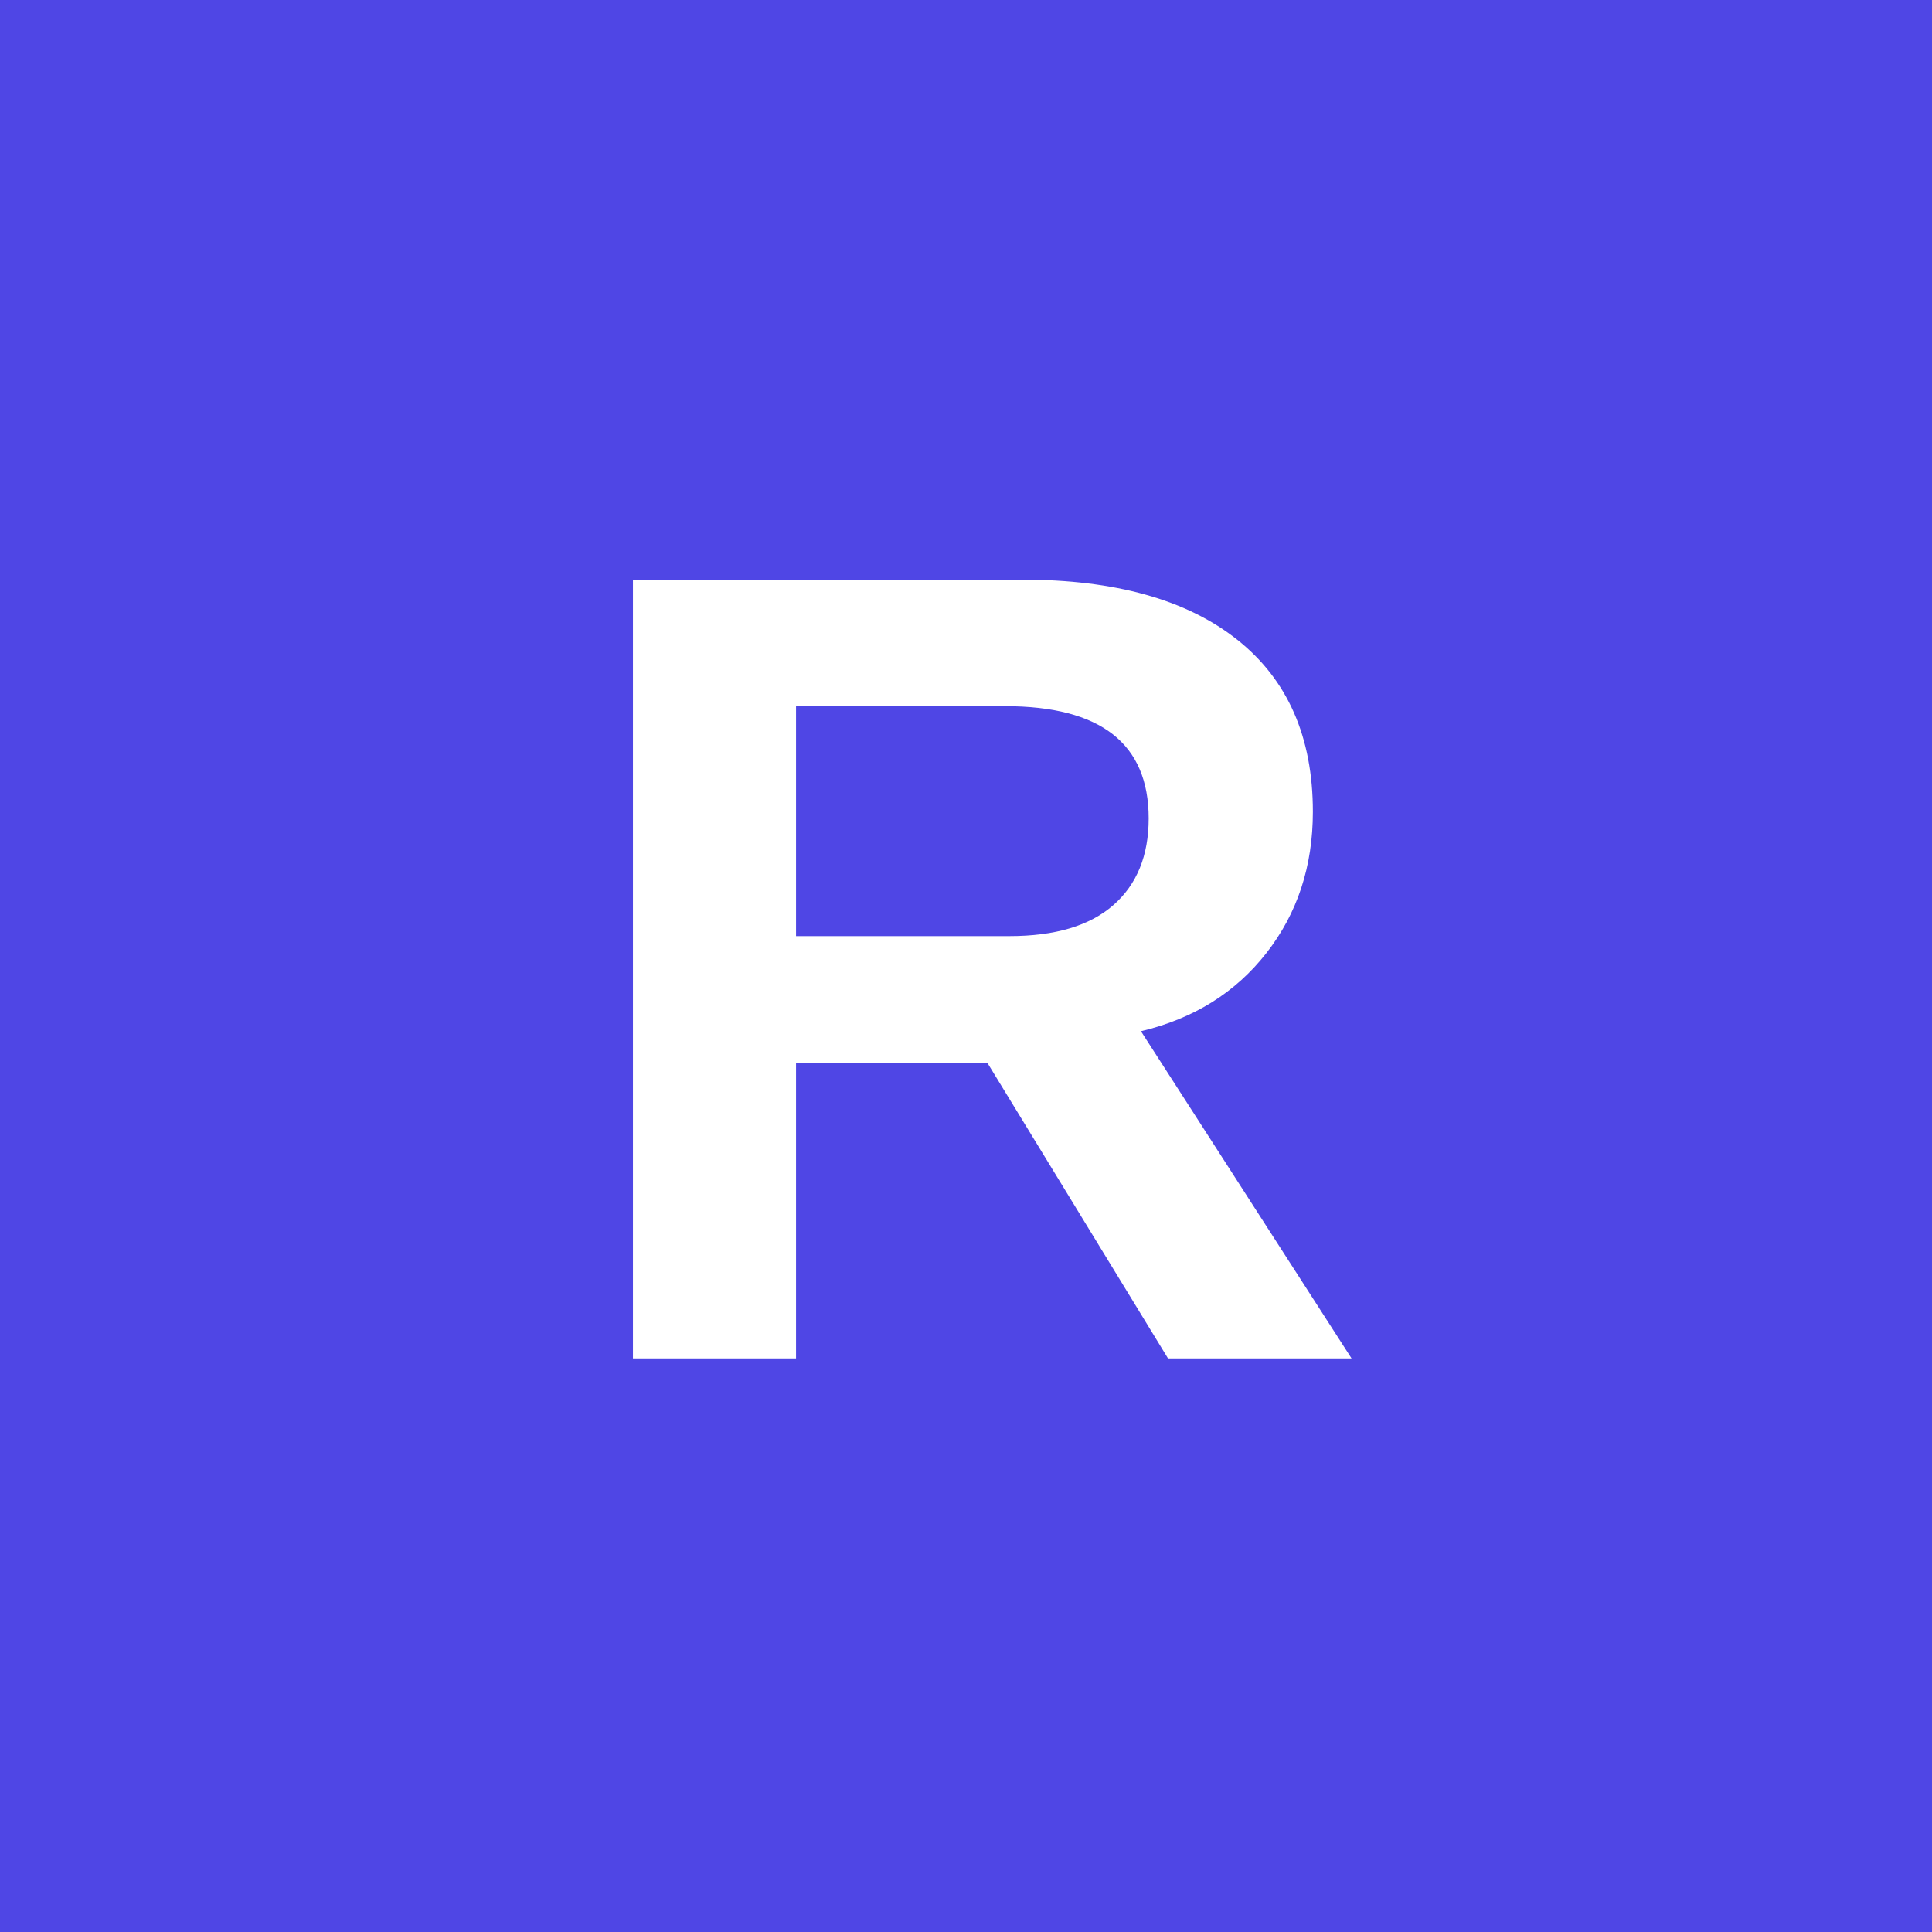
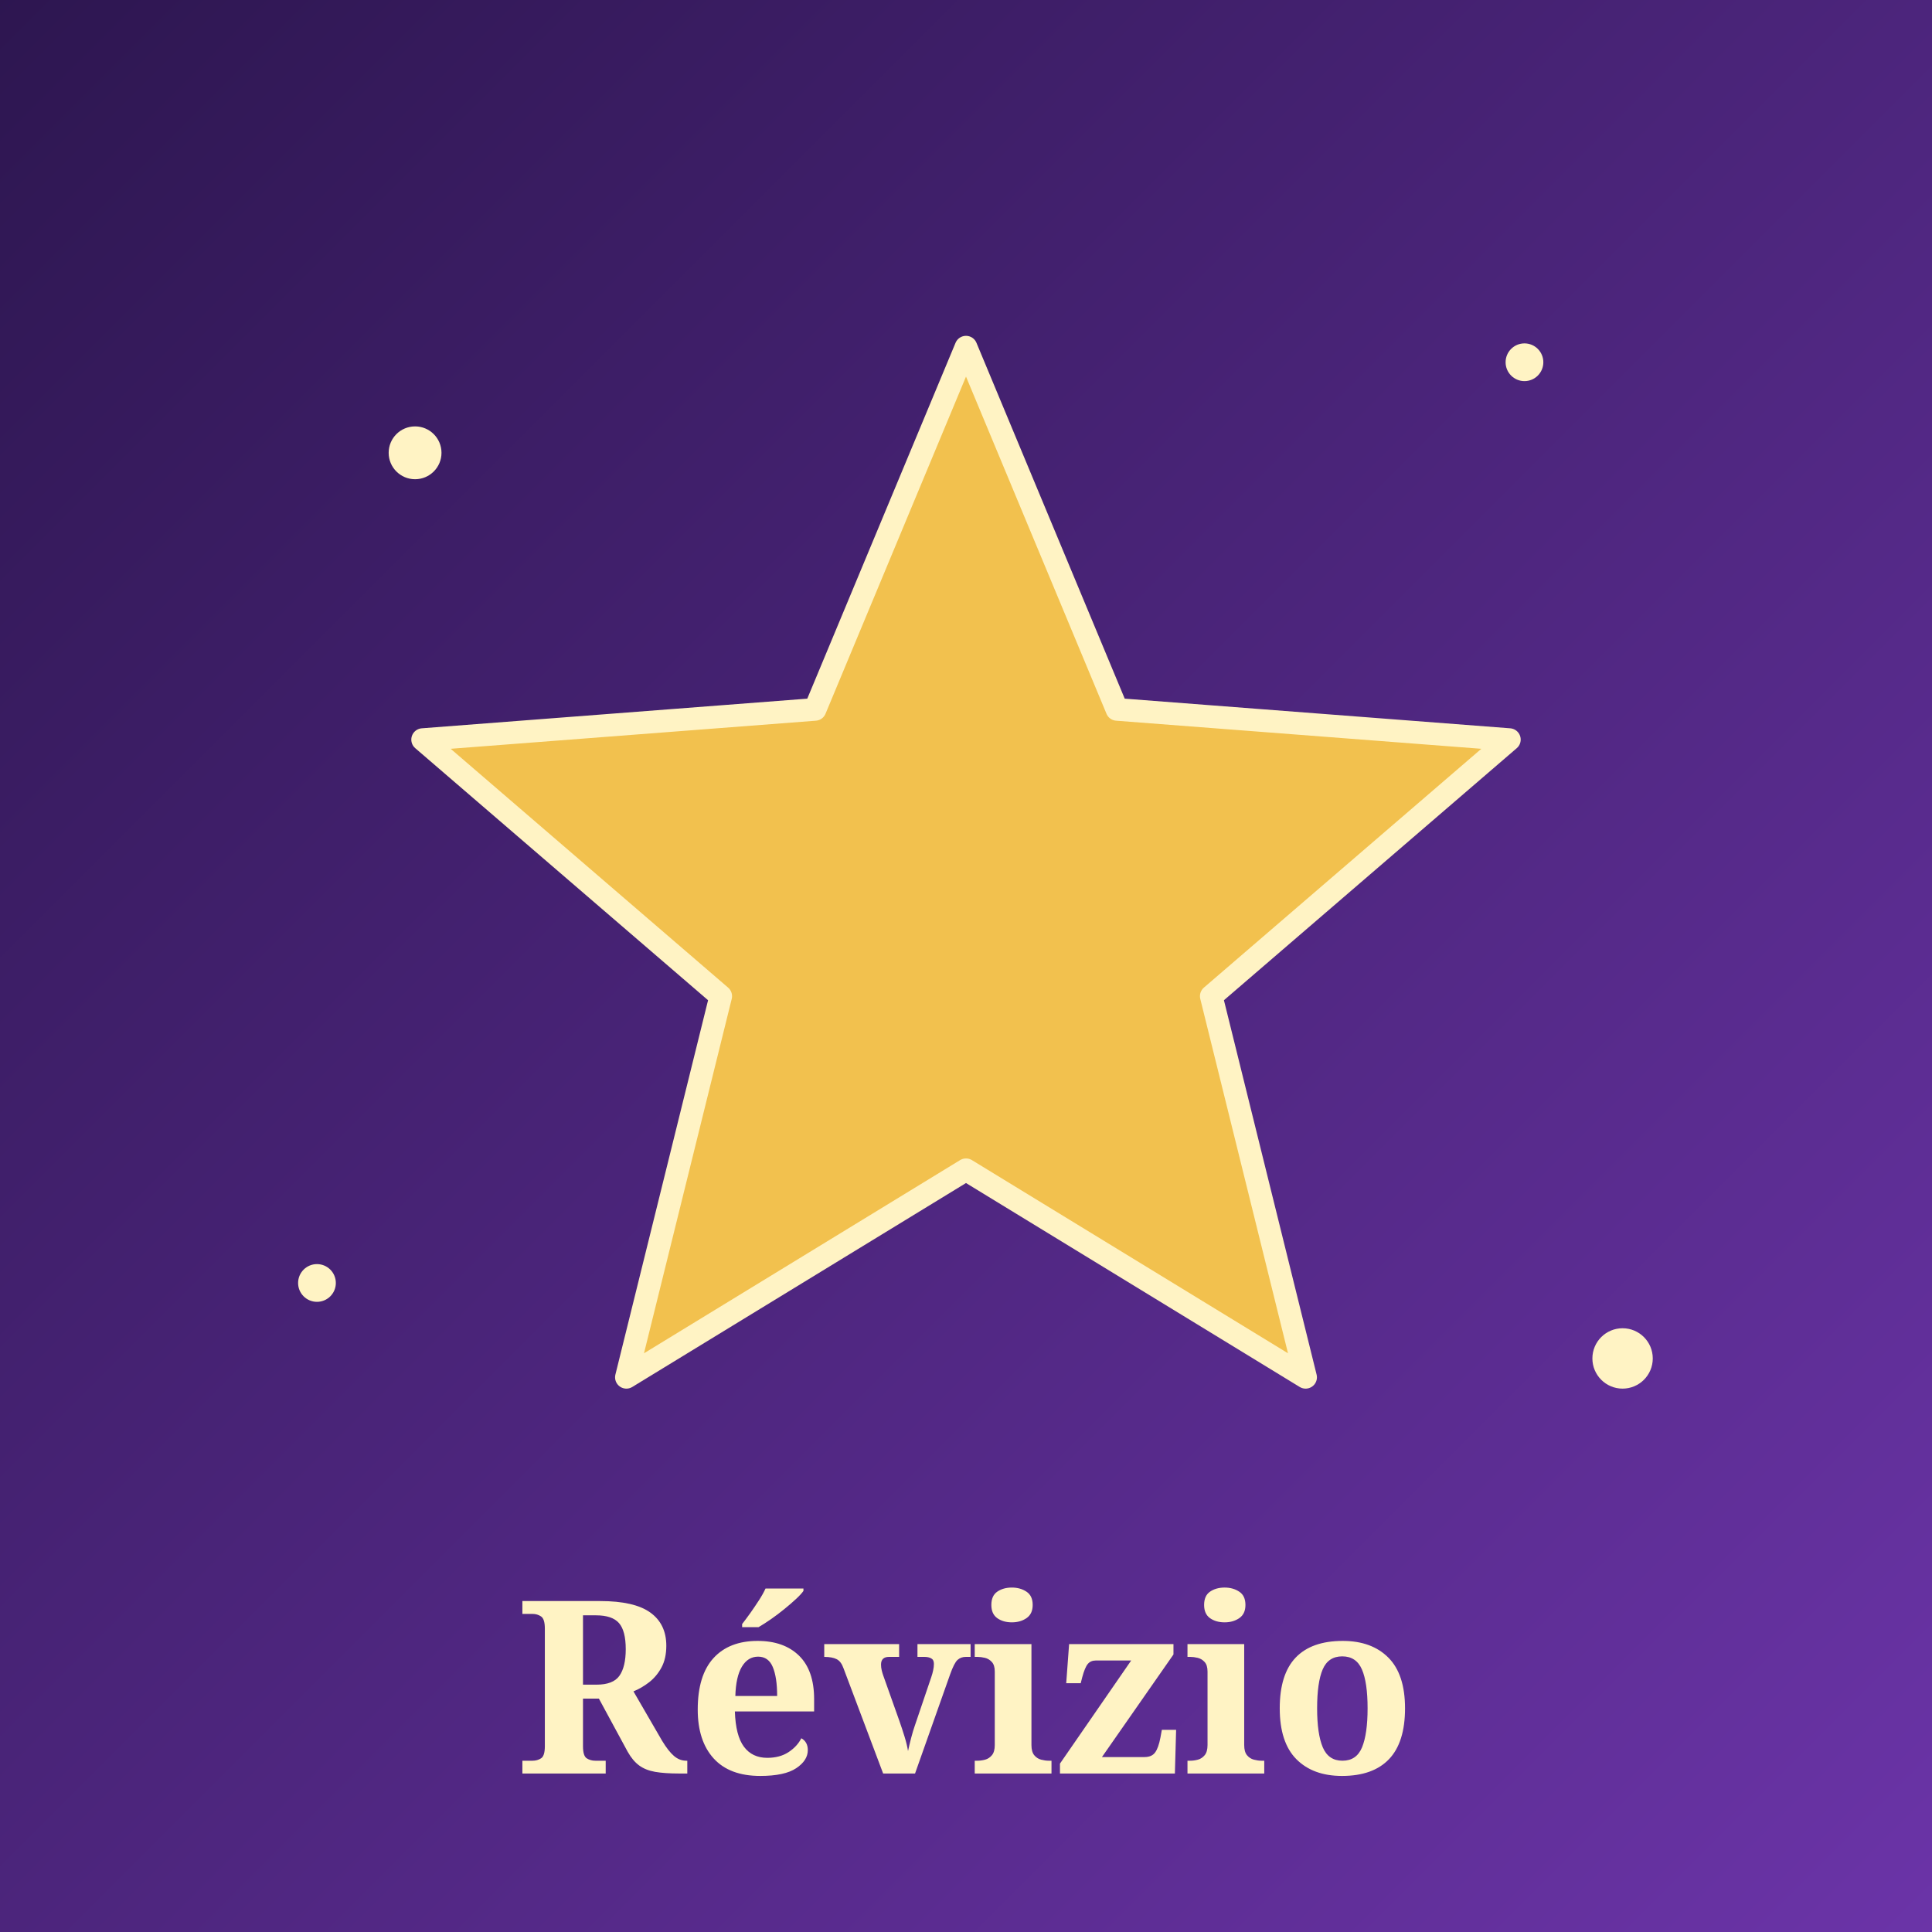
<svg xmlns="http://www.w3.org/2000/svg" viewBox="0 0 512 512">
-   <rect width="512" height="512" fill="#4f46e5" />
-   <text x="256" y="360" font-family="system-ui,Arial,sans-serif" font-size="300" font-weight="800" text-anchor="middle" fill="#fff">R</text>
+   <defs>
+     <linearGradient id="g" x1="0" y1="0" x2="1" y2="1">
+       <stop offset="0" stop-color="#2d1650" />
+       <stop offset="1" stop-color="#6b34a8" />
+     </linearGradient>
+   </defs>
+   <rect width="512" height="512" fill="url(#g)" />
+   <path d="M256 92l40 96 104 8-79 68 25 101-90-55-90 55 25-101-79-68 104-8z" fill="#f2c14e" stroke="#fff3c4" stroke-width="6" stroke-linejoin="round" />
+   <circle cx="110" cy="120" r="7" fill="#fff3c4" />
+   <circle cx="404" cy="96" r="5" fill="#fff3c4" />
+   <circle cx="430" cy="360" r="8" fill="#fff3c4" />
+   <circle cx="84" cy="340" r="5" fill="#fff3c4" />
+   <text x="256" y="470" font-family="Georgia,serif" font-size="64" font-weight="700" text-anchor="middle" fill="#fff3c4">Révizio</text>
</svg>
